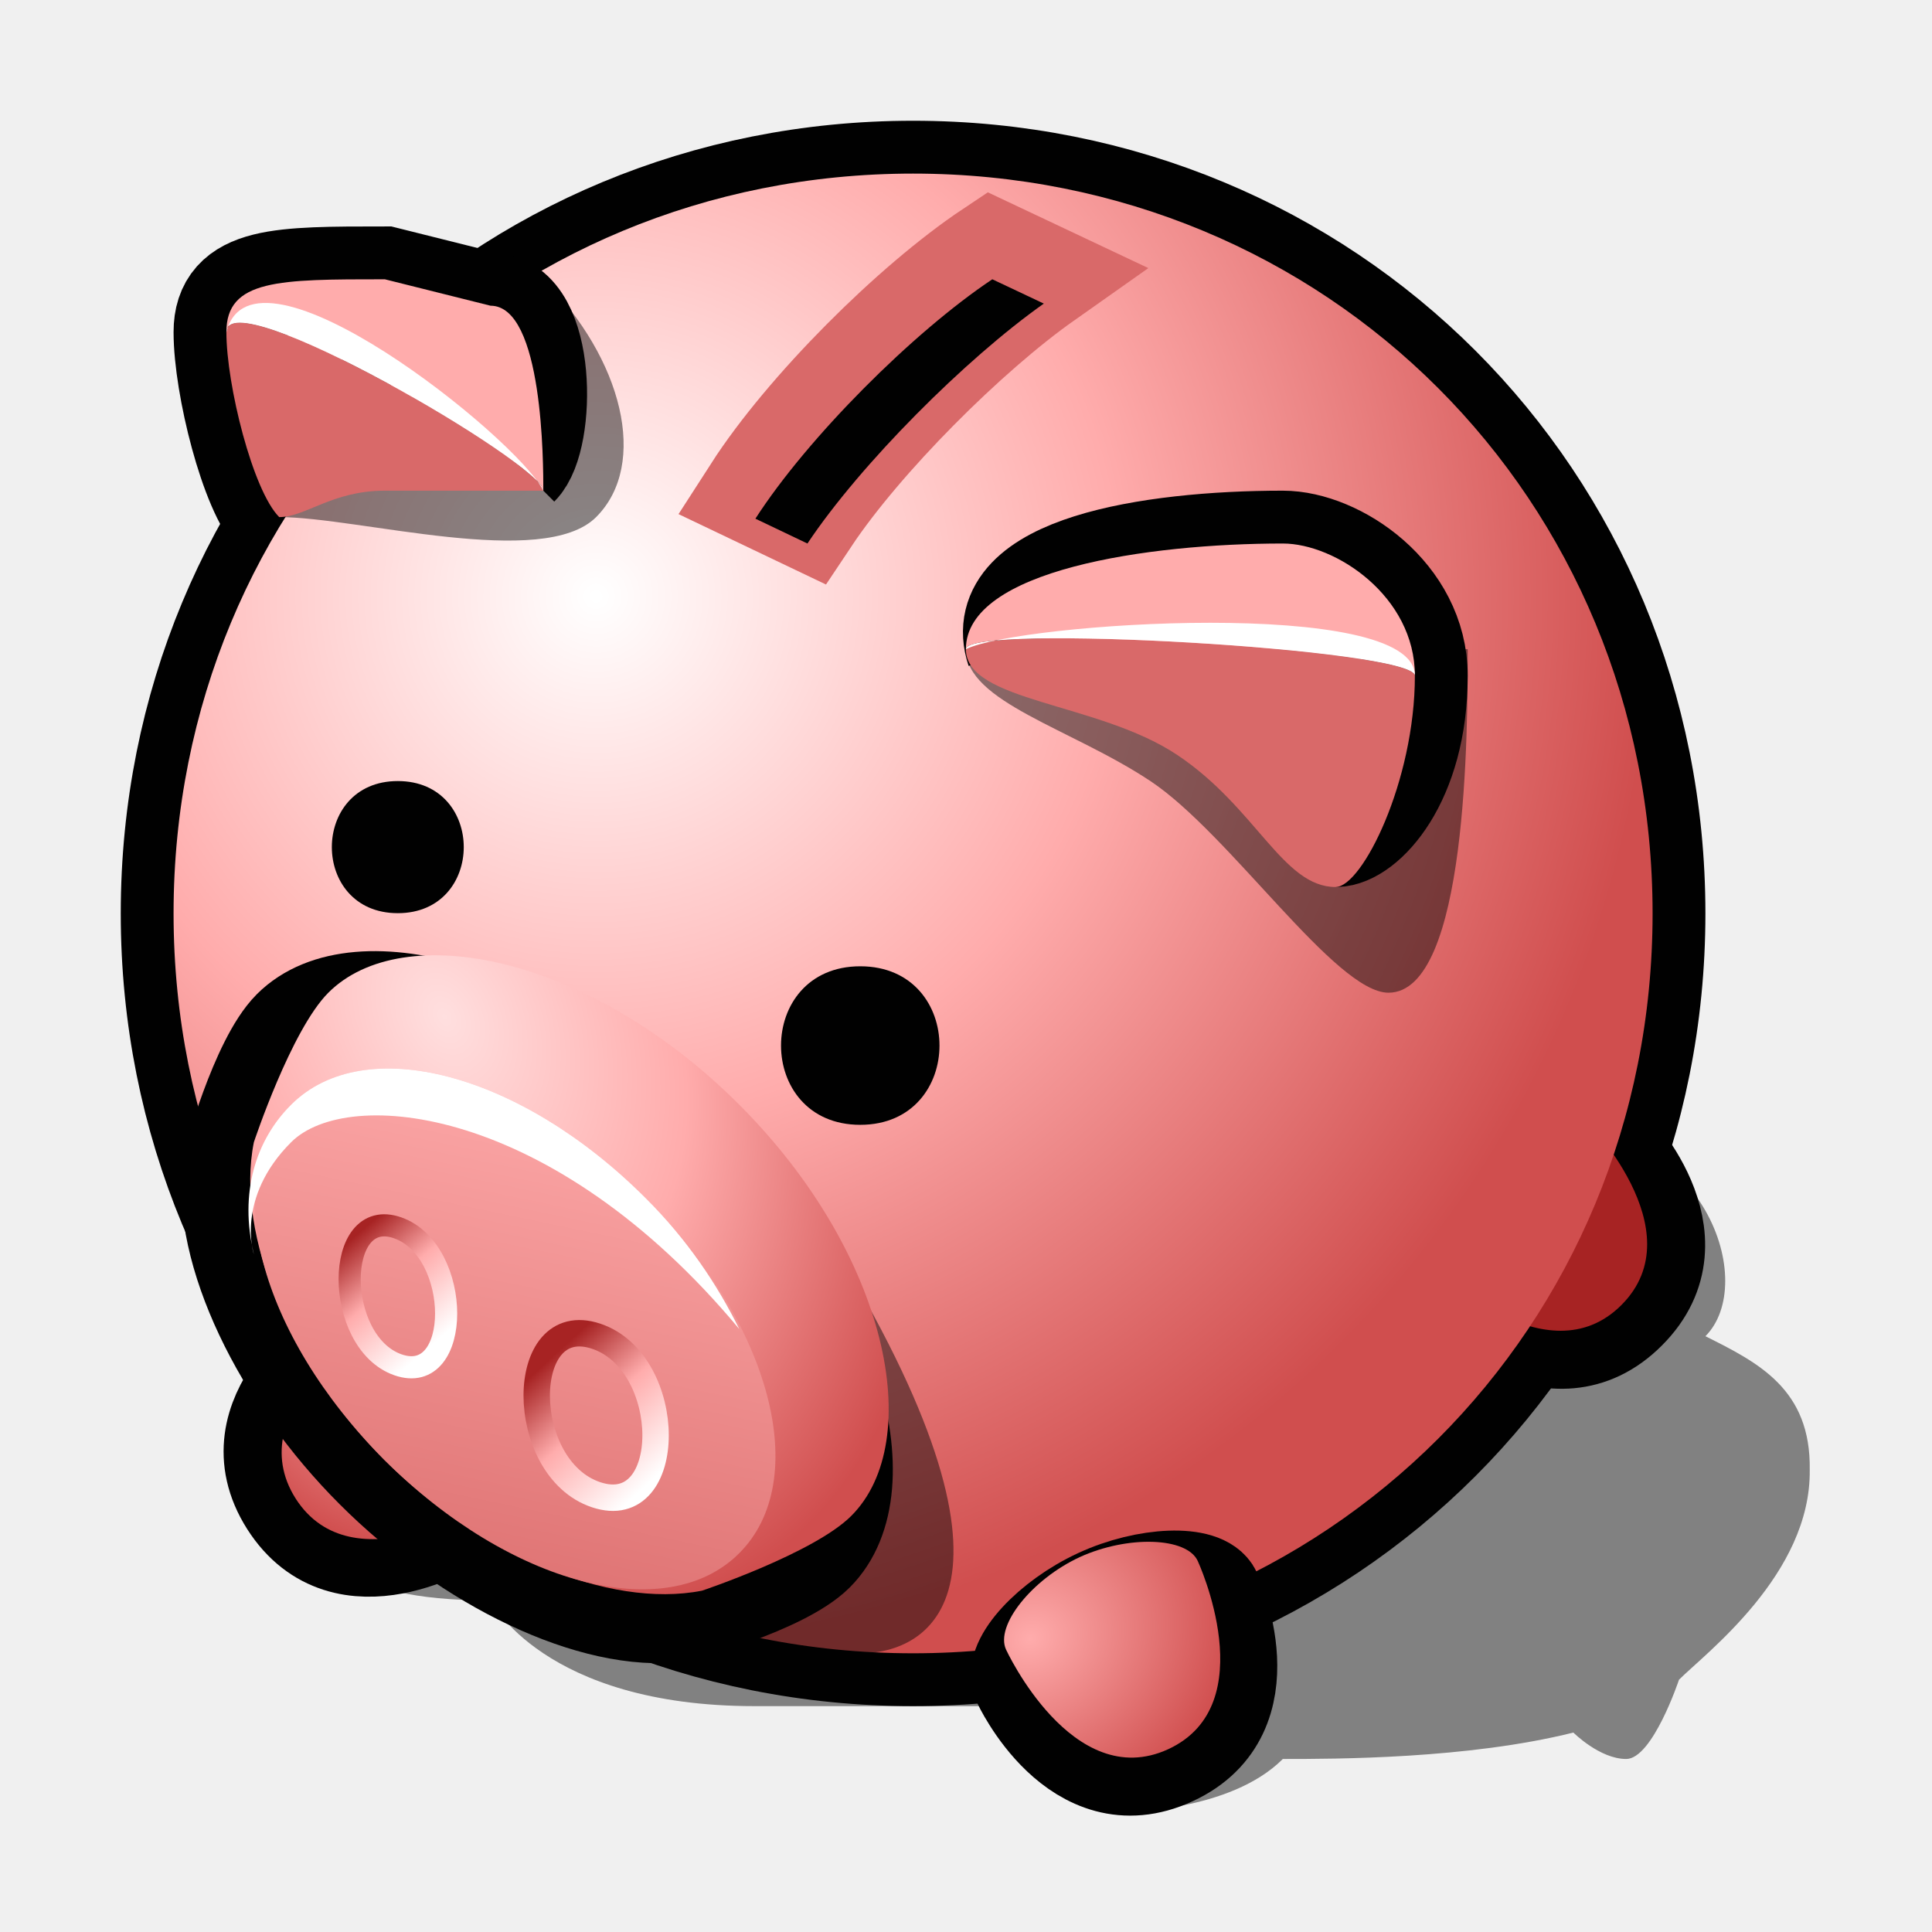
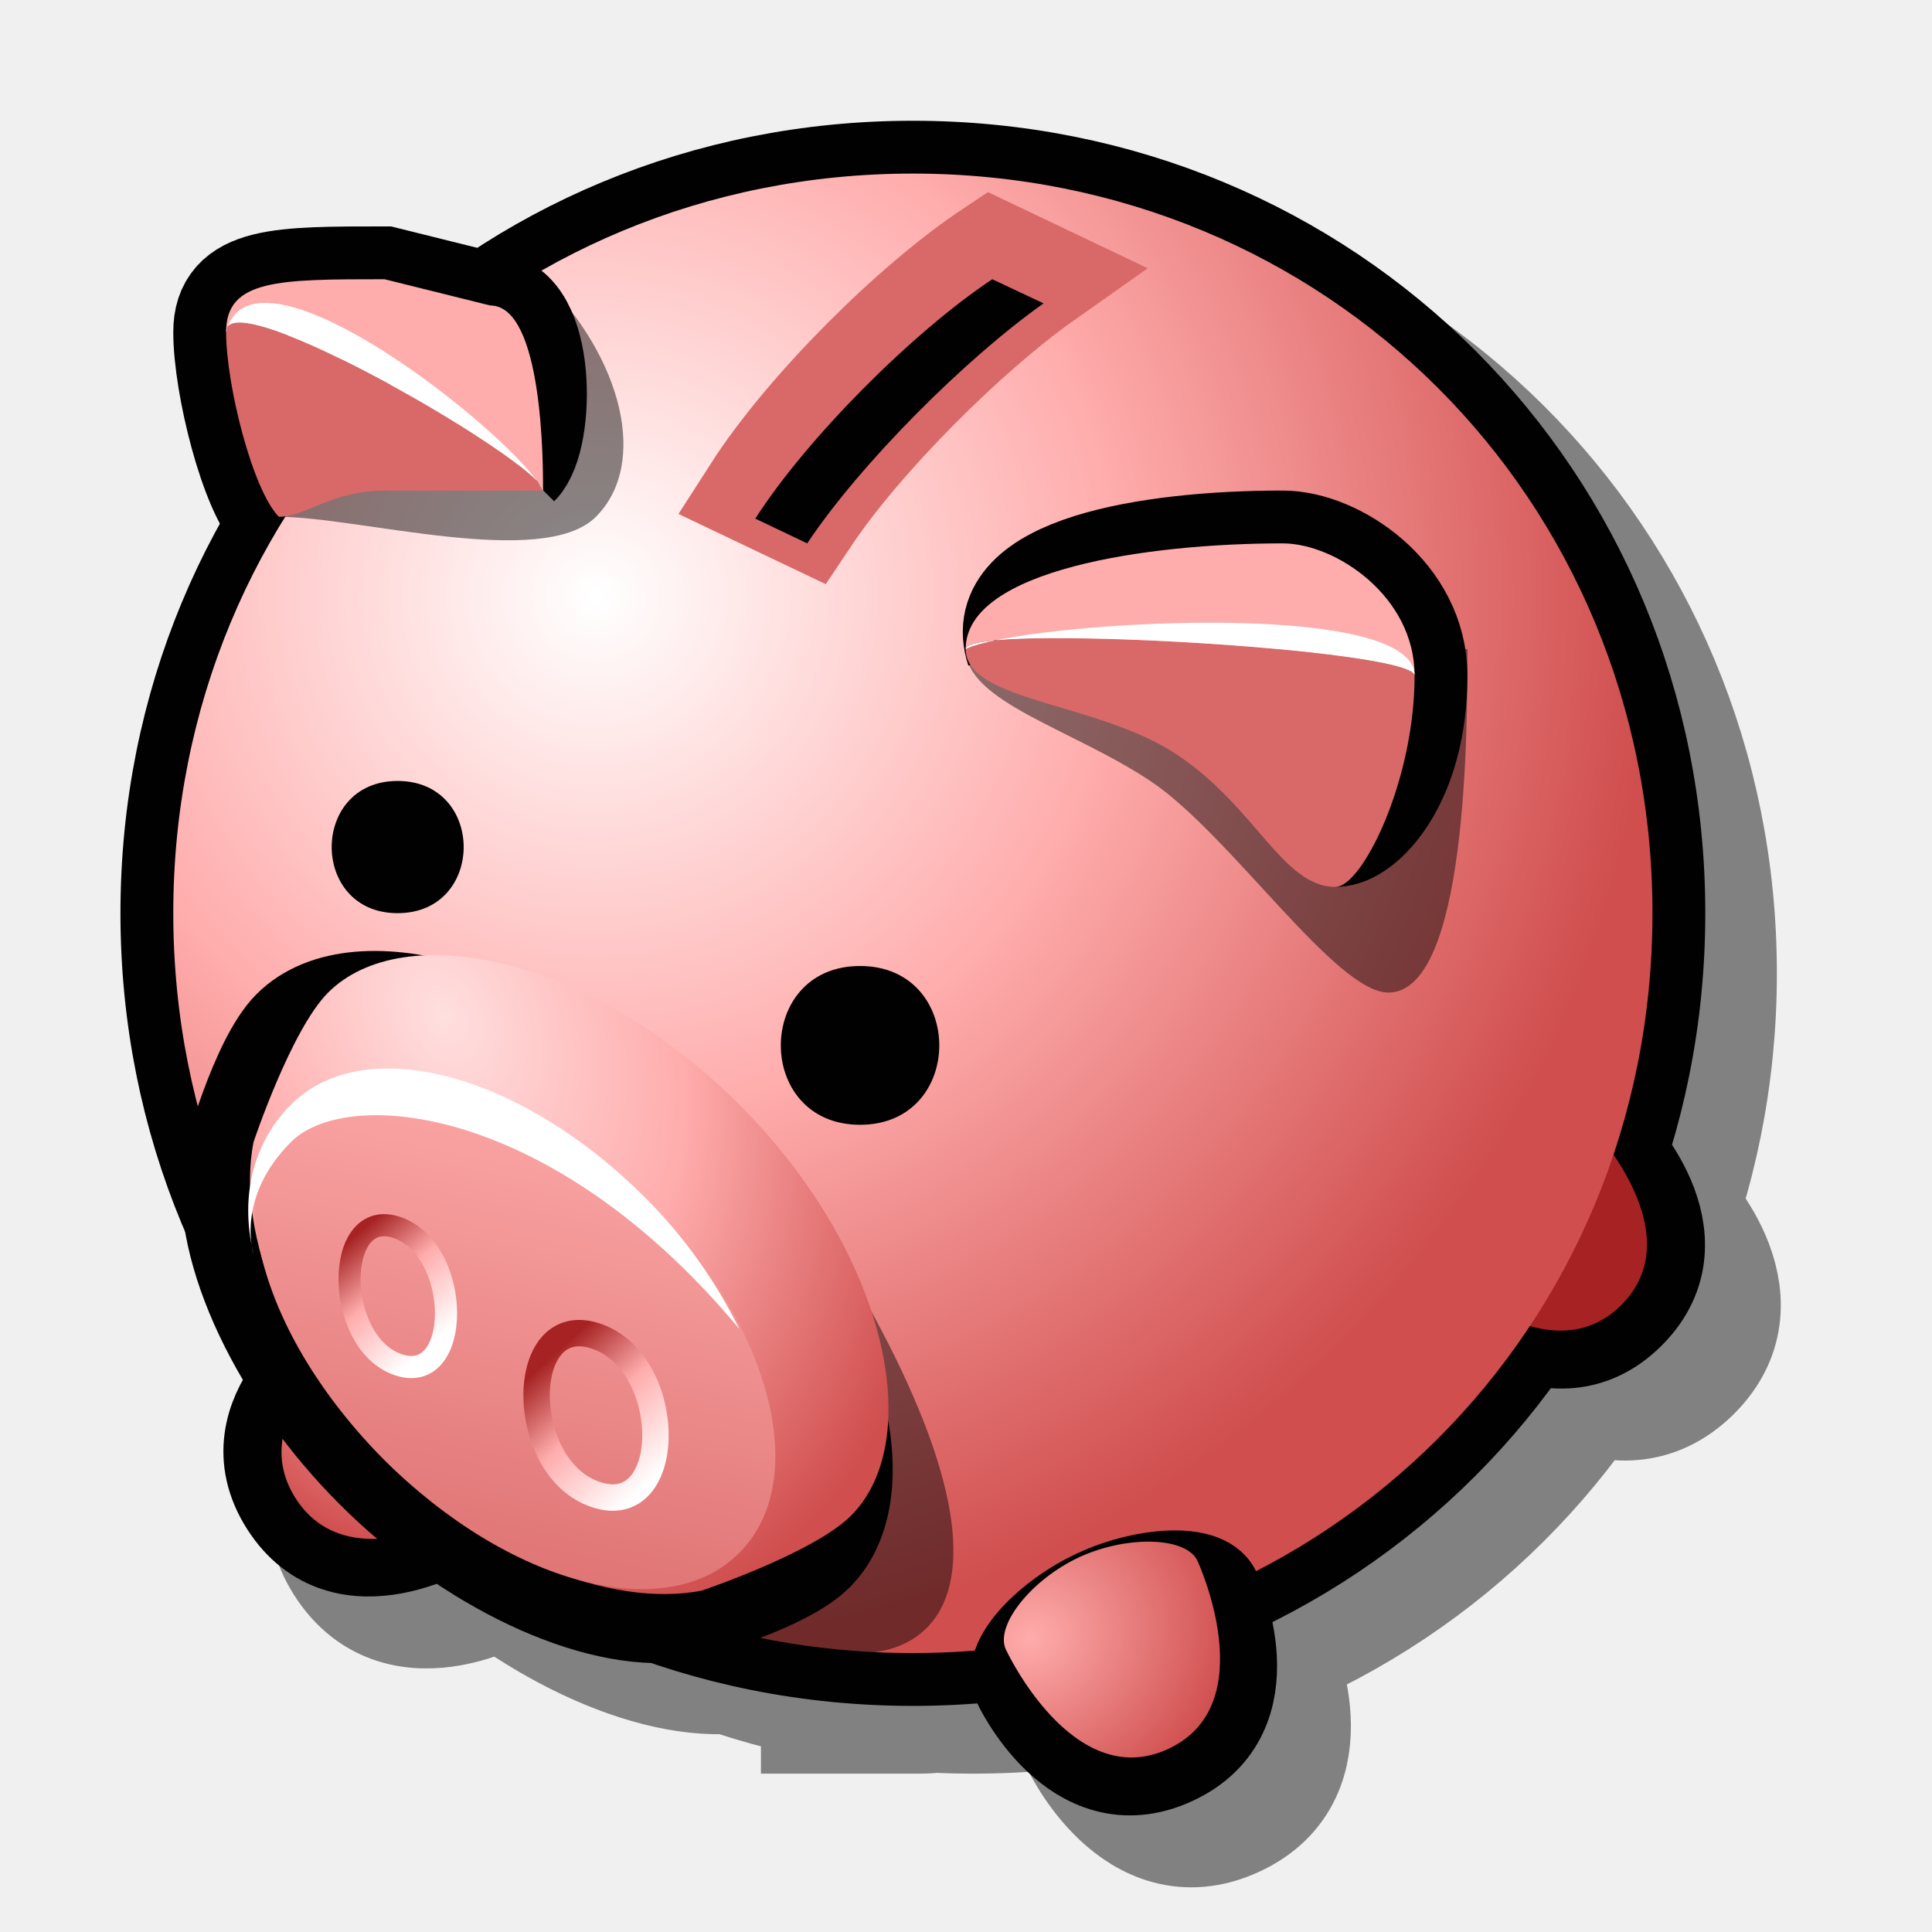
<svg xmlns="http://www.w3.org/2000/svg" version="1.1" width="64" height="64" color-interpolation="linearRGB">
  <g>
-     <path style="fill:#010101; fill-opacity:0.463" d="M38 64C38 64 42 64 44 62C46 62 51 62 55 61C55 61 56 62 57 62C58 62 59 59 59 59C60 58 64 55 63.95 51.06C64 48 62 47 60 46C62 44 60 38 54 38H8V54C8 54 8 56 14 56C14 56 16 60 24 60C30 60 38 60 38 60V64z" transform="matrix(0.8749,0,0,0.8753,3.9999,3.9999)" />
-     <path style="fill:none; stroke:#010101; stroke-width:4" d="M30 2C45.68 2 58 14.31 58 30C58 45.68 45.68 58 30 58C14.31 58 2 45.68 2 30C2 14.31 14.31 2 30 2z" transform="matrix(0.8749,0,0,0.8753,3.9999,3.9999)" />
-     <path style="fill:none; stroke:#010101; stroke-width:3.682" d="M6.34 52.31C4.2 48.94 8.42 46.26 8.42 46.26C9.12 45.81 10.9 47.05 11.97 48.74C13.04 50.43 13.41 52.56 12.71 53.01C12.71 53.01 8.49 55.69 6.34 52.31z" transform="matrix(0.8749,0,0,0.8753,3.9999,3.9999)" />
-     <radialGradient id="gradient0" gradientUnits="userSpaceOnUse" cx="0" cy="0" r="64" gradientTransform="matrix(0.0669,0.1055,-0.0922,0.0585,10.0844,46.3921)">
+     <path style="fill:none; stroke:#010101; stroke-opacity:0.463; stroke-width:4" d="M30.24 5.75C43.96 5.75 54.74 16.52 54.74 30.25C54.74 43.98 43.96 54.76 30.24 54.76C16.51 54.76 5.74 43.98 5.74 30.25C5.74 16.52 16.51 5.75 30.24 5.75z            M9.54 49.78C7.67 46.83 11.36 44.49 11.36 44.49C11.97 44.09 13.53 45.18 14.47 46.66C15.4 48.14 15.73 50 15.11 50.39C15.11 50.39 11.42 52.74 9.54 49.78z            M9.79 49.63C7.91 46.67 12.34 43.86 12.34 43.86C13.09 43.39 14.76 44.4 15.7 45.88C16.64 47.36 16.83 49.3 16.09 49.77C16.09 49.77 11.67 52.58 9.79 49.63z            M53.91 43.43C51.44 45.9 48.34 42.81 48.34 42.81C47.83 42.3 48.55 40.54 49.79 39.3C51.02 38.07 52.78 37.34 53.3 37.86C53.3 37.86 56.38 40.96 53.91 43.43z            M53.71 43.23C51.23 45.7 47.52 41.99 47.52 41.99C46.9 41.37 47.52 39.51 48.76 38.28C50 37.04 51.85 36.42 52.47 37.04C52.47 37.04 56.18 40.75 53.71 43.23z            M30.24 5.75C43.96 5.75 54.74 16.52 54.74 30.25C54.74 43.98 43.96 54.76 30.24 54.76C16.51 54.76 5.74 43.98 5.74 30.25C5.74 16.52 16.51 5.75 30.24 5.75z            M9.24 17.12C11.87 17.12 17.99 18.87 19.74 17.12C21.49 15.37 20.62 11.87 17.99 9.25            M31.99 21.5C31.99 23.25 35.49 24.13 38.12 25.88C40.74 27.63 44.24 32.88 45.99 32.88C48.61 32.88 48.61 24.13 48.61 21.5H31.99z            M23.24 54.76H28.49C31.12 54.76 34.62 52.14 26.74 39.88H23.24            M38.82 58.2C35.64 59.67 33.81 55.7 33.81 55.7C33.51 55.03 34.79 53.64 36.38 52.91C37.97 52.17 39.87 52.1 40.17 52.77C40.17 52.77 42 56.74 38.82 58.2z            M38.69 57.94C35.52 59.4 33.32 54.64 33.32 54.64C32.95 53.84 34.18 52.31 35.76 51.58C37.35 50.85 39.31 50.91 39.67 51.71C39.67 51.71 41.88 56.47 38.69 57.94z            M25.02 17.18C26.74 14.5 30.24 11 32.87 9.25L34.57 10.05C31.99 11.87 28.49 15.37 26.74 18L25.02 17.18z            M25.02 16.3C26.74 13.62 30.24 10.12 32.87 8.37L34.57 9.18C31.99 11 28.49 14.5 26.74 17.12L25.02 16.3z            M26.99 51.42C29.14 49.27 27.58 43.4 22.63 38.45C17.68 33.49 11.82 31.93 9.66 34.09C8.59 35.16 7.68 38.55 7.68 38.55C7.3 41.41 9.31 45.58 12.41 48.67C15.51 51.77 19.67 53.78 22.53 53.41C22.53 53.41 25.91 52.5 26.99 51.42z            M28.19 50.21C30.67 47.73 29.44 41.55 24.49 36.59C19.53 31.64 13.35 30.4 10.87 32.88C9.64 34.11 8.4 37.83 8.4 37.83C7.78 40.92 9.64 45.26 12.73 48.36C15.82 51.44 20.15 53.3 23.25 52.69C23.25 52.69 26.96 51.44 28.19 50.21z            M21.39 39.69C25.54 43.84 26.91 49.02 24.49 51.44C22.07 53.87 16.88 52.5 12.73 48.36C8.57 44.19 7.21 39.02 9.64 36.59C12.06 34.17 17.23 35.52 21.39 39.69z            M21.39 39.69C22.76 41.06 23.76 42.55 24.49 44.02C18.3 36.59 11.49 35.97 9.64 37.83C7.78 39.69 8.4 41.55 8.4 41.55C7.91 39.51 8.47 37.76 9.64 36.59C12.06 34.17 17.23 35.52 21.39 39.69z            M13.17 25.87C10.26 25.87 10.26 30.25 13.17 30.25C16.09 30.25 16.09 25.87 13.17 25.87z" transform="matrix(1.0046,0,0,0.9999,1.8602,2)" />
+     <path style="fill:none; stroke:#010101; stroke-width:3.5" d="M30.24 5.75C43.96 5.75 54.74 16.52 54.74 30.25C54.74 43.98 43.96 54.76 30.24 54.76C16.51 54.76 5.74 43.98 5.74 30.25C5.74 16.52 16.51 5.75 30.24 5.75z" />
+     <path style="fill:none; stroke:#010101; stroke-width:3.222" d="M9.54 49.78C7.67 46.83 11.36 44.49 11.36 44.49C11.97 44.09 13.53 45.18 14.47 46.66C15.4 48.14 15.73 50 15.11 50.39C15.11 50.39 11.42 52.74 9.54 49.78z" />
+     <radialGradient id="gradient0" gradientUnits="userSpaceOnUse" cx="0" cy="0" r="64" gradientTransform="matrix(0.0585,0.0923,-0.0806,0.0512,12.8227,44.6069)">
      <stop offset="0" stop-color="#ffacac" />
      <stop offset="1" stop-color="#d04e4e" />
    </radialGradient>
-     <path style="fill:url(#gradient0)" d="M6.62 52.14C4.48 48.76 9.54 45.54 9.54 45.54C10.39 45.01 12.3 46.16 13.38 47.85C14.45 49.54 14.67 51.76 13.83 52.3C13.83 52.3 8.77 55.51 6.62 52.14z" transform="matrix(0.8749,0,0,0.8753,3.9999,3.9999)" />
-     <path style="fill:none; stroke:#010101; stroke-width:3.682" d="M57.05 45.05C54.23 47.88 50.69 44.35 50.69 44.35C50.1 43.76 50.93 41.75 52.34 40.34C53.75 38.93 55.76 38.1 56.35 38.69C56.35 38.69 59.88 42.23 57.05 45.05z" transform="matrix(0.8749,0,0,0.8753,3.9999,3.9999)" />
-     <path style="fill:#a72323" d="M56.82 44.82C53.99 47.65 49.75 43.41 49.75 43.41C49.04 42.7 49.75 40.58 51.17 39.17C52.58 37.75 54.7 37.04 55.41 37.75C55.41 37.75 59.65 41.99 56.82 44.82z" transform="matrix(0.8749,0,0,0.8753,3.9999,3.9999)" />
-     <radialGradient id="gradient1" gradientUnits="userSpaceOnUse" cx="0" cy="0" r="64" gradientTransform="matrix(0.625,0,0,0.625,18,18)">
+     <path style="fill:url(#gradient0)" d="M9.79 49.63C7.91 46.67 12.34 43.86 12.34 43.86C13.09 43.39 14.76 44.4 15.7 45.88C16.64 47.36 16.83 49.3 16.09 49.77C16.09 49.77 11.67 52.58 9.79 49.63z" />
+     <path style="fill:none; stroke:#010101; stroke-width:3.222" d="M53.91 43.43C51.44 45.9 48.34 42.81 48.34 42.81C47.83 42.3 48.55 40.54 49.79 39.3C51.02 38.07 52.78 37.34 53.3 37.86C53.3 37.86 56.38 40.96 53.91 43.43z" />
+     <path style="fill:#a72323" d="M53.71 43.23C51.23 45.7 47.52 41.99 47.52 41.99C46.9 41.37 47.52 39.51 48.76 38.28C50 37.04 51.85 36.42 52.47 37.04C52.47 37.04 56.18 40.75 53.71 43.23z" />
+     <radialGradient id="gradient1" gradientUnits="userSpaceOnUse" cx="0" cy="0" r="64" gradientTransform="matrix(0.5468,0,0,0.547,19.7481,19.7553)">
      <stop offset="0.003" stop-color="#ffffff" />
      <stop offset="0.495" stop-color="#ffacac" />
      <stop offset="1" stop-color="#d04e4e" />
    </radialGradient>
-     <path style="fill:url(#gradient1)" d="M30 2C45.68 2 58 14.31 58 30C58 45.68 45.68 58 30 58C14.31 58 2 45.68 2 30C2 14.31 14.31 2 30 2z" transform="matrix(0.8749,0,0,0.8753,3.9999,3.9999)" />
-     <path style="fill:#010101; fill-opacity:0.463" d="M6 15C9 15 16 17 18 15C20 13 19 9 16 6            M32 20C32 22 36 23 39 25C42 27 46 33 48 33C51 33 51 23 51 20H32z            M22 58H28C31 58 35 55 26 41H22" transform="matrix(0.8749,0,0,0.8753,3.9999,3.9999)" />
-     <path style="fill:none; stroke:#010101; stroke-width:3.682" d="M39.81 61.93C36.17 63.61 34.08 59.07 34.08 59.07C33.73 58.31 35.2 56.72 37.02 55.88C38.83 55.04 41 54.96 41.35 55.72C41.35 55.72 43.44 60.26 39.81 61.93z" transform="matrix(0.8749,0,0,0.8753,3.9999,3.9999)" />
-     <radialGradient id="gradient2" gradientUnits="userSpaceOnUse" cx="0" cy="0" r="64" gradientTransform="matrix(0.1135,-0.0523,0.0457,0.0992,34.4322,57.4415)">
+     <path style="fill:url(#gradient1)" d="M30.24 5.75C43.96 5.75 54.74 16.52 54.74 30.25C54.74 43.98 43.96 54.76 30.24 54.76C16.51 54.76 5.74 43.98 5.74 30.25C5.74 16.52 16.51 5.75 30.24 5.75z" />
+     <path style="fill:#010101; fill-opacity:0.463" d="M9.24 17.12C11.87 17.12 17.99 18.87 19.74 17.12C21.49 15.37 20.62 11.87 17.99 9.25            M31.99 21.5C31.99 23.25 35.49 24.13 38.12 25.88C40.74 27.63 44.24 32.88 45.99 32.88C48.61 32.88 48.61 24.13 48.61 21.5H31.99z            M23.24 54.76H28.49C31.12 54.76 34.62 52.14 26.74 39.88H23.24" />
+     <path style="fill:none; stroke:#010101; stroke-width:3.222" d="M38.82 58.2C35.64 59.67 33.81 55.7 33.81 55.7C33.51 55.03 34.79 53.64 36.38 52.91C37.97 52.17 39.87 52.1 40.17 52.77C40.17 52.77 42 56.74 38.82 58.2z" />
+     <radialGradient id="gradient2" gradientUnits="userSpaceOnUse" cx="0" cy="0" r="64" gradientTransform="matrix(0.0993,-0.0457,0.0399,0.0868,34.1246,54.2784)">
      <stop offset="0" stop-color="#ffacac" />
      <stop offset="1" stop-color="#d04e4e" />
    </radialGradient>
-     <path style="fill:url(#gradient2)" d="M39.66 61.63C36.03 63.3 33.52 57.86 33.52 57.86C33.1 56.95 34.5 55.2 36.31 54.36C38.13 53.53 40.37 53.6 40.78 54.51C40.78 54.51 43.3 59.95 39.66 61.63z" transform="matrix(0.8749,0,0,0.8753,3.9999,3.9999)" />
-     <path style="fill:none; stroke:#d96969; stroke-width:4" d="M24.03 14.06C26 11 30 7 33 5L34.95 5.92C32 8 28 12 26 15L24.03 14.06z" transform="matrix(0.8749,0,0,0.8753,3.9999,3.9999)" />
-     <path style="fill:#010101" d="M24.03 15.06C26 12 30 8 33 6L34.95 6.92C32 9 28 13 26 16L24.03 15.06z" transform="matrix(0.8749,0,0,0.8753,3.9999,3.9999)" />
-     <path style="fill:none; stroke:#010101; stroke-width:3.748" d="M26.28 54.18C28.74 51.72 26.96 45.02 21.3 39.36C15.64 33.7 8.94 31.92 6.48 34.38C5.25 35.61 4.21 39.48 4.21 39.48C3.78 42.74 6.08 47.51 9.62 51.04C13.16 54.58 17.92 56.88 21.18 56.45C21.18 56.45 25.05 55.41 26.28 54.18z" transform="matrix(0.8749,0,0,0.8753,3.9999,3.9999)" />
-     <radialGradient id="gradient3" gradientUnits="userSpaceOnUse" cx="0" cy="0" r="64" gradientTransform="matrix(0.166,0.336,-0.2368,0.117,12.2588,33.9097)">
+     <path style="fill:url(#gradient2)" d="M38.69 57.94C35.52 59.4 33.32 54.64 33.32 54.64C32.95 53.84 34.18 52.31 35.76 51.58C37.35 50.85 39.31 50.91 39.67 51.71C39.67 51.71 41.88 56.47 38.69 57.94z" />
+     <path style="fill:none; stroke:#d96969; stroke-width:3.5" d="M25.02 16.3C26.74 13.62 30.24 10.12 32.87 8.37L34.57 9.18C31.99 11 28.49 14.5 26.74 17.12L25.02 16.3z" />
+     <path style="fill:#010101" d="M25.02 17.18C26.74 14.5 30.24 11 32.87 9.25L34.57 10.05C31.99 11.87 28.49 15.37 26.74 18L25.02 17.18z" />
+     <path style="fill:none; stroke:#010101; stroke-width:3.28" d="M26.99 51.42C29.14 49.27 27.58 43.4 22.63 38.45C17.68 33.49 11.82 31.93 9.66 34.09C8.59 35.16 7.68 38.55 7.68 38.55C7.3 41.41 9.31 45.58 12.41 48.67C15.51 51.77 19.67 53.78 22.53 53.41C22.53 53.41 25.91 52.5 26.99 51.42z" />
+     <radialGradient id="gradient3" gradientUnits="userSpaceOnUse" cx="0" cy="0" r="64" gradientTransform="matrix(0.1452,0.2941,-0.2071,0.1024,14.7251,33.681)">
      <stop offset="0" stop-color="#ffdfdf" />
      <stop offset="0.495" stop-color="#ffacac" />
      <stop offset="1" stop-color="#d04e4e" />
    </radialGradient>
-     <path style="fill:url(#gradient3)" d="M27.66 52.8C30.49 49.97 29.08 42.9 23.42 37.24C17.76 31.58 10.69 30.17 7.86 33C6.45 34.41 5.04 38.66 5.04 38.66C4.33 42.19 6.45 47.14 9.98 50.68C13.52 54.21 18.47 56.33 22.01 55.63C22.01 55.63 26.25 54.21 27.66 52.8z" transform="matrix(0.8749,0,0,0.8753,3.9999,3.9999)" />
-     <linearGradient id="gradient4" gradientUnits="userSpaceOnUse" x1="37.77" y1="39.48" x2="32.85" y2="62.97">
+     <path style="fill:url(#gradient3)" d="M28.19 50.21C30.67 47.73 29.44 41.55 24.49 36.59C19.53 31.64 13.35 30.4 10.87 32.88C9.64 34.11 8.4 37.83 8.4 37.83C7.78 40.92 9.64 45.26 12.73 48.36C15.82 51.44 20.15 53.3 23.25 52.69C23.25 52.69 26.96 51.44 28.19 50.21z" />
+     <linearGradient id="gradient4" gradientUnits="userSpaceOnUse" x1="37.04" y1="38.55" x2="32.74" y2="59.11">
      <stop offset="0" stop-color="#ffacac" />
      <stop offset="1" stop-color="#d96969" />
    </linearGradient>
-     <path style="fill:url(#gradient4)" d="M19.88 40.78C24.63 45.52 26.19 51.44 23.42 54.21C20.66 56.98 14.73 55.42 9.98 50.68C5.23 45.92 3.68 40.01 6.45 37.24C9.22 34.47 15.13 36.02 19.88 40.78z" transform="matrix(0.8749,0,0,0.8753,3.9999,3.9999)" />
-     <path style="fill:#ffffff" d="M19.88 40.78C21.45 42.34 22.59 44.05 23.42 45.73C16.35 37.24 8.57 36.53 6.45 38.66C4.33 40.78 5.04 42.9 5.04 42.9C4.48 40.57 5.11 38.58 6.45 37.24C9.22 34.47 15.13 36.02 19.88 40.78z" transform="matrix(0.8749,0,0,0.8753,3.9999,3.9999)" />
-     <path style="fill:#010101" d="M10.49 24.99C7.16 24.99 7.16 29.99 10.49 29.99C13.82 29.99 13.82 24.99 10.49 24.99z" transform="matrix(0.8749,0,0,0.8753,3.9999,3.9999)" />
-     <path style="fill:#010101" d="M28 32C24 32 24 38 28 38C32 38 32 32 28 32z" transform="matrix(0.8749,0,0,0.8753,3.9999,3.9999)" />
-     <path style="fill:none; stroke:#010101; stroke-width:4" d="M15 13C16 12 16 7 14 7L10 6C6 6 4 6 4 8C4 10 5 14 6 15            M46 27C47 27 49 25 49 21C49 18 46 16 44 16C38.9 16 33 17 34 20" transform="matrix(0.8749,0,0,0.8753,3.9999,3.9999)" />
-     <path style="fill:#ffacac" d="M16 14C16 13 16 7 14 7L10 6C6 6 4 6 4 8C4 6 16 13 16 14z            M32 20C32 19 49 20 49 21C49 18 46 16 44 16C38.9 16 32 17 32 20z" transform="matrix(0.8749,0,0,0.8753,3.9999,3.9999)" />
-     <path style="fill:#d96969" d="M6 15C7 15 8 14 10 14H16C16 13 4 6 4 8C4 10 5 14 6 15z            M32 20C32 22 37 22 40 24C43 26 44 29 46 29C47 29 49 25 49 21C49 20 32 19 32 20z" transform="matrix(0.8749,0,0,0.8753,3.9999,3.9999)" />
-     <path style="fill:#ffffff" d="M16 14C16 13 4 6 4 8C5 4 15 12 16 14z            M32 20C34 19 49 18 49 21C49 20 32 19 32 20z" transform="matrix(0.8749,0,0,0.8753,3.9999,3.9999)" />
-     <linearGradient id="gradient5" gradientUnits="userSpaceOnUse" x1="14.61" y1="37.24" x2="17.9" y2="41.04">
+     <path style="fill:url(#gradient4)" d="M21.39 39.69C25.54 43.84 26.91 49.02 24.49 51.44C22.07 53.87 16.88 52.5 12.73 48.36C8.57 44.19 7.21 39.02 9.64 36.59C12.06 34.17 17.23 35.52 21.39 39.69z" />
+     <path style="fill:#ffffff" d="M21.39 39.69C22.76 41.06 23.76 42.55 24.49 44.02C18.3 36.59 11.49 35.97 9.64 37.83C7.78 39.69 8.4 41.55 8.4 41.55C7.91 39.51 8.47 37.76 9.64 36.59C12.06 34.17 17.23 35.52 21.39 39.69z" />
+     <path style="fill:#010101" d="M13.17 25.87C10.26 25.87 10.26 30.25 13.17 30.25C16.09 30.25 16.09 25.87 13.17 25.87z" />
+     <path style="fill:#010101" d="M28.49 32C24.99 32 24.99 37.26 28.49 37.26C31.99 37.26 31.99 32 28.49 32z" />
+     <path style="fill:none; stroke:#010101; stroke-width:3.5" d="M17.12 15.37C17.99 14.5 17.99 10.12 16.24 10.12L12.74 9.25C9.24 9.25 7.49 9.25 7.49 11C7.49 12.75 8.37 16.25 9.24 17.12            M44.24 27.63C45.12 27.63 46.86 25.88 46.86 22.38C46.86 19.75 44.24 18 42.49 18C38.03 18 32.87 18.87 33.74 21.5" />
+     <path style="fill:#ffacac" d="M17.99 16.25C17.99 15.37 17.99 10.12 16.24 10.12L12.74 9.25C9.24 9.25 7.49 9.25 7.49 11C7.49 9.25 17.99 15.37 17.99 16.25z            M31.99 21.5C31.99 20.63 46.86 21.5 46.86 22.38C46.86 19.75 44.24 18 42.49 18C38.03 18 31.99 18.87 31.99 21.5z" />
+     <path style="fill:#d96969" d="M9.24 17.12C10.12 17.12 10.99 16.25 12.74 16.25H17.99C17.99 15.37 7.49 9.25 7.49 11C7.49 12.75 8.37 16.25 9.24 17.12z            M31.99 21.5C31.99 23.25 36.37 23.25 38.99 25C41.62 26.75 42.49 29.38 44.24 29.38C45.12 29.38 46.86 25.88 46.86 22.38C46.86 21.5 31.99 20.63 31.99 21.5z" />
+     <path style="fill:#ffffff" d="M17.99 16.25C17.99 15.37 7.49 9.25 7.49 11C8.37 7.5 17.12 14.5 17.99 16.25z            M31.99 21.5C33.74 20.63 46.86 19.75 46.86 22.38C46.86 21.5 31.99 20.63 31.99 21.5z" />
+     <linearGradient id="gradient5" gradientUnits="userSpaceOnUse" x1="16.78" y1="36.59" x2="19.66" y2="39.92">
      <stop offset="0" stop-color="#a72323" />
      <stop offset="0.45" stop-color="#ffacac" />
      <stop offset="1" stop-color="#ffffff" />
    </linearGradient>
-     <path style="fill:none; stroke:url(#gradient5); stroke-width:0.838" d="M10.49 41.9C8.06 41.04 8.06 46.22 10.49 47.08C12.93 47.94 12.93 42.77 10.49 41.9z" transform="matrix(0.8749,0,0,0.8753,3.9999,3.9999)" />
-     <linearGradient id="gradient6" gradientUnits="userSpaceOnUse" x1="23.06" y1="40.59" x2="27.12" y2="45">
+     <path style="fill:none; stroke:url(#gradient5); stroke-width:0.733" d="M13.17 40.67C11.05 39.92 11.05 44.45 13.17 45.2C15.31 45.96 15.31 41.43 13.17 40.67z" />
+     <linearGradient id="gradient6" gradientUnits="userSpaceOnUse" x1="24.17" y1="39.52" x2="27.72" y2="43.38">
      <stop offset="0" stop-color="#a72323" />
      <stop offset="0.45" stop-color="#ffacac" />
      <stop offset="1" stop-color="#ffffff" />
    </linearGradient>
-     <path style="fill:none; stroke:url(#gradient6); stroke-width:1" d="M18 46C15 45 15 51 18 52C21 53 21 47 18 46z" transform="matrix(0.8749,0,0,0.8753,3.9999,3.9999)" />
+     <path style="fill:none; stroke:url(#gradient6); stroke-width:0.875" d="M19.74 44.26C17.12 43.38 17.12 48.64 19.74 49.51C22.37 50.39 22.37 45.13 19.74 44.26z" />
  </g>
</svg>
